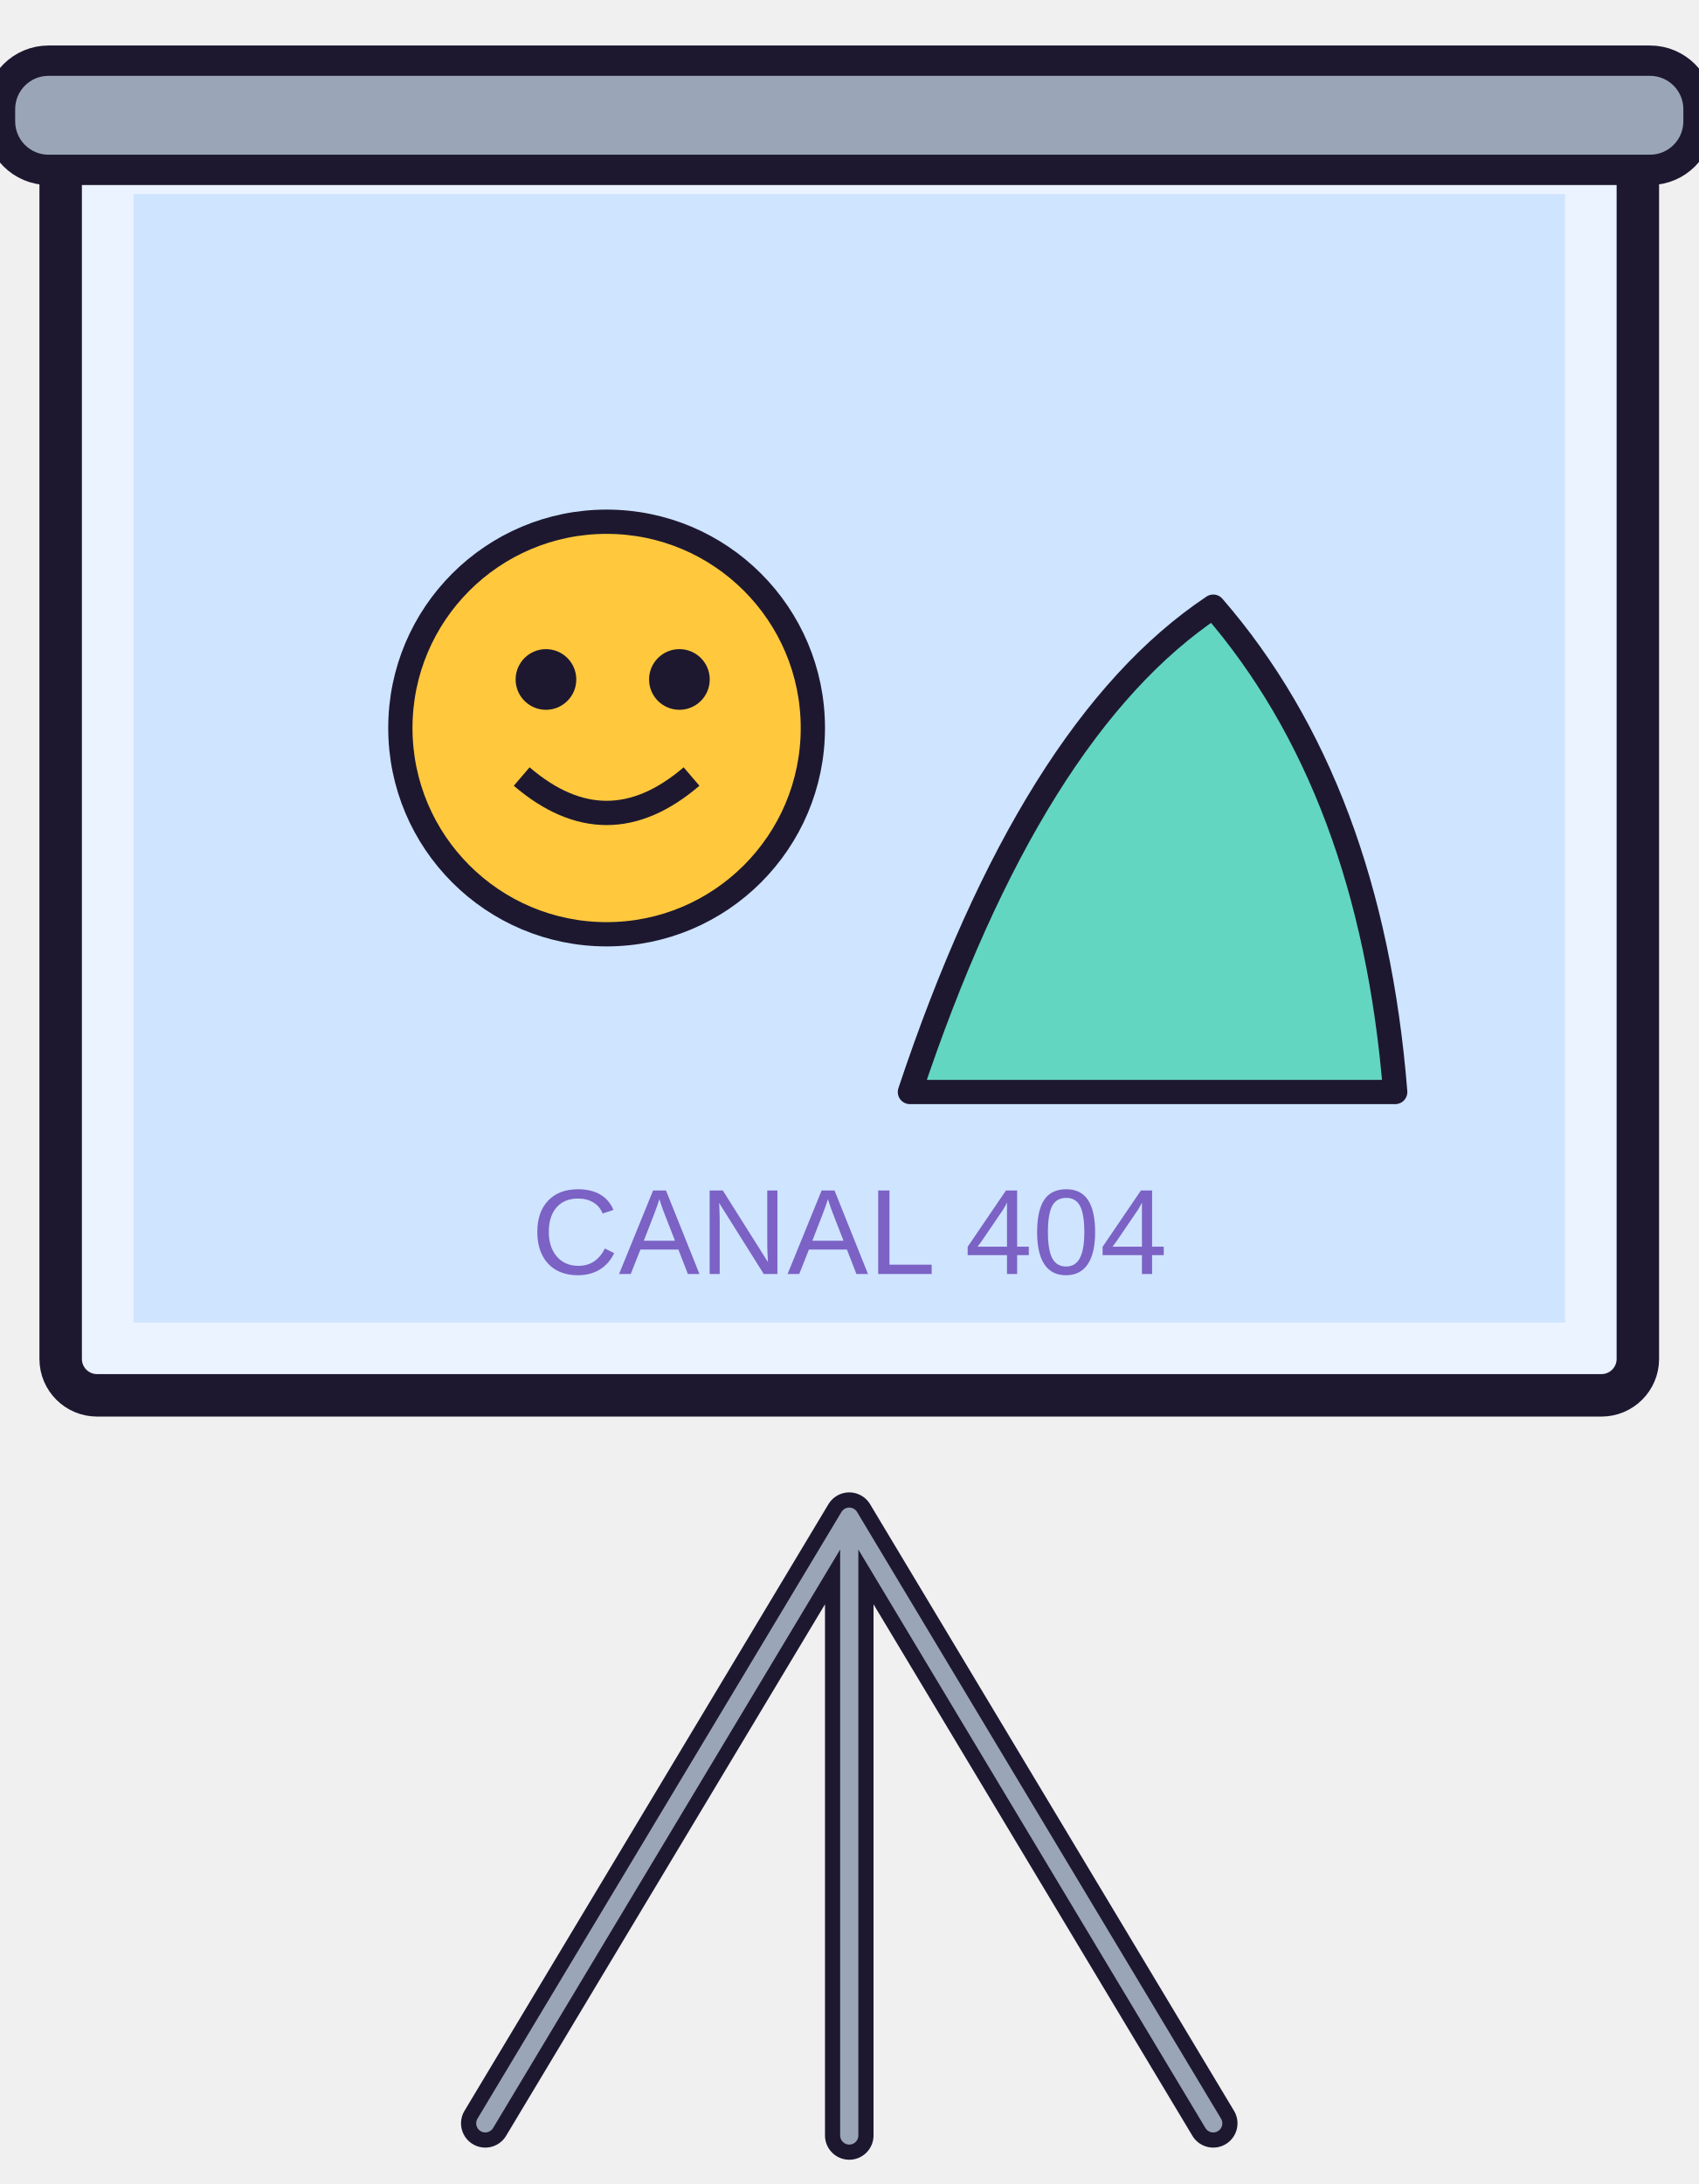
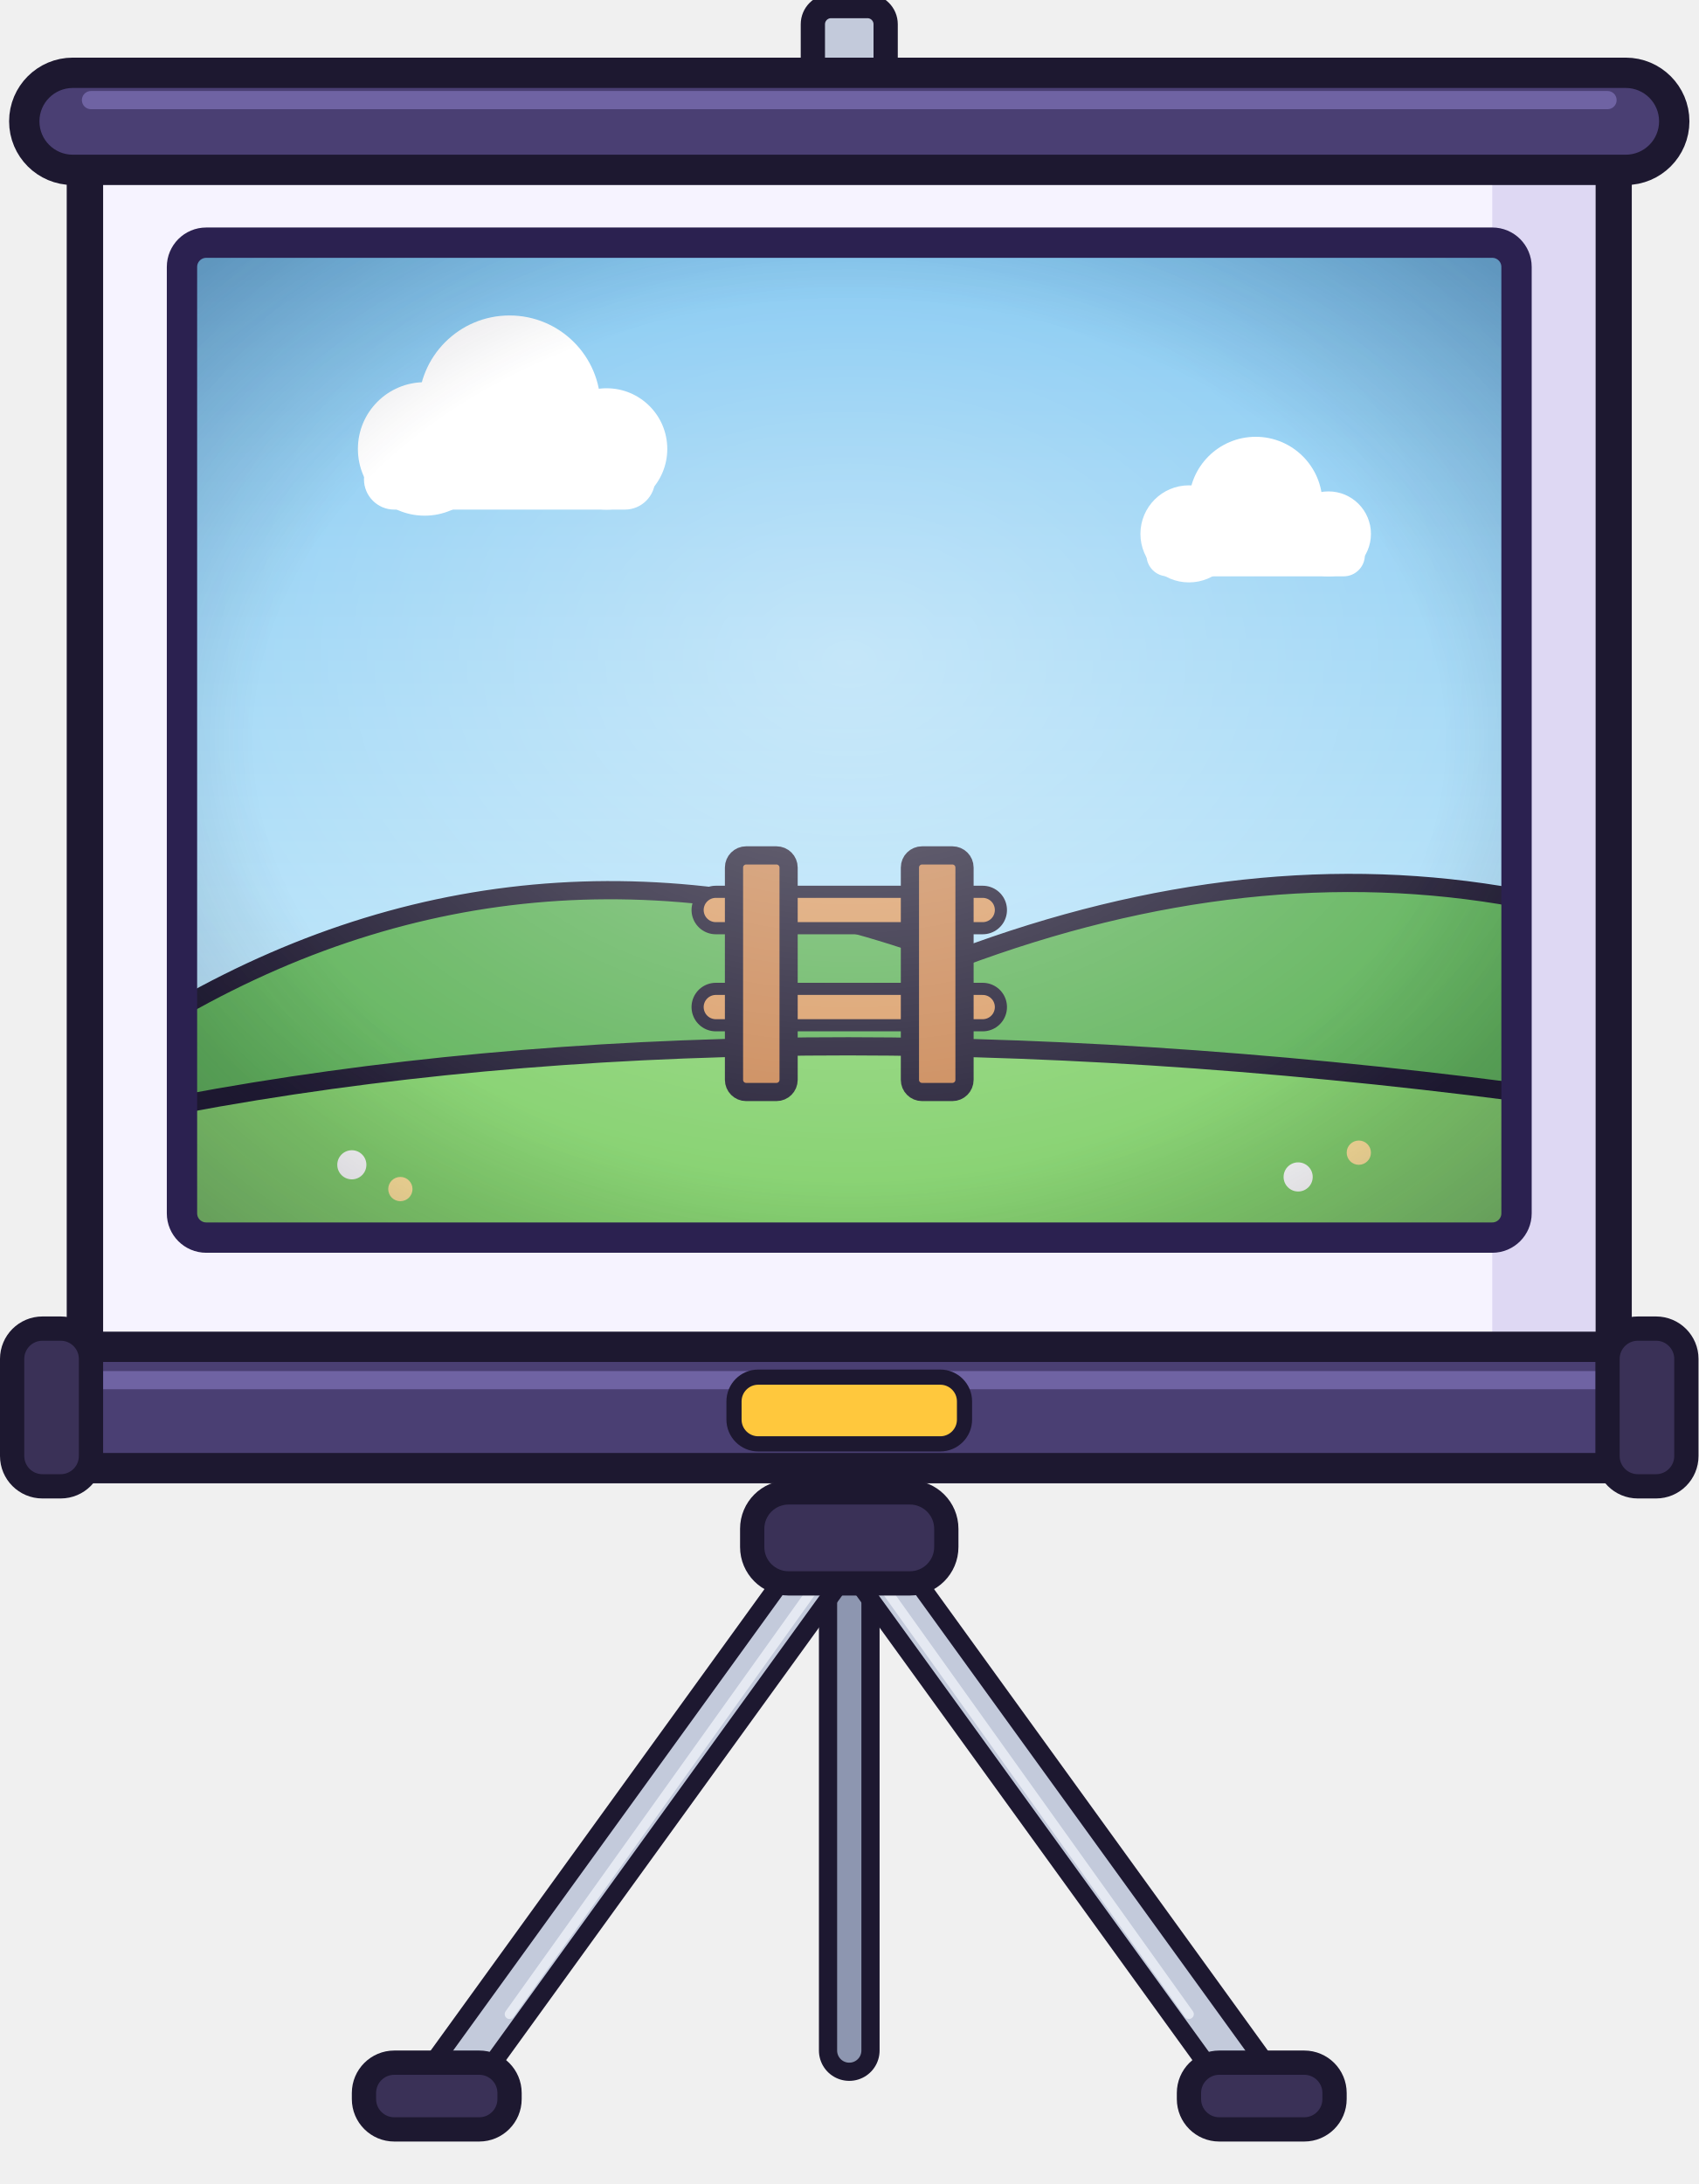
<svg xmlns="http://www.w3.org/2000/svg" viewBox="0 0 280 360" width="280" height="360">
-   <path d="M140 250 L80 350 M140 250 L200 350 M140 250 L140 352" stroke="#1d1830" stroke-width="8" stroke-linecap="round" />
-   <path d="M140 250 L80 350 M140 250 L200 350 M140 250 L140 352" stroke="#9aa6b8" stroke-width="3" stroke-linecap="round" />
-   <rect x="10" y="20" width="260" height="210" rx="6" fill="#eaf3ff" stroke="#1d1830" stroke-width="7" />
-   <rect x="22" y="32" width="236" height="186" fill="#cfe4ff" />
-   <circle cx="100" cy="120" r="34" fill="#ffc83d" stroke="#1d1830" stroke-width="4" />
-   <circle cx="90" cy="112" r="5" fill="#1d1830" />
-   <circle cx="112" cy="112" r="5" fill="#1d1830" />
-   <path d="M86 128 Q100 140 114 128" stroke="#1d1830" stroke-width="4" fill="none" />
-   <path d="M150 180 Q170 120 200 100 Q226 130 230 180 Z" fill="#63d6c1" stroke="#1d1830" stroke-width="4" stroke-linejoin="round" />
-   <text x="140" y="210" text-anchor="middle" font-family="Arial Black, Arial, sans-serif" font-size="20" fill="#7b62c4">CANAL 404</text>
-   <rect x="0" y="10" width="280" height="18" rx="8" fill="#9aa6b8" stroke="#1d1830" stroke-width="5" />
+   <defs>
+     <linearGradient id="sky" x1="0" y1="0" x2="0" y2="1">
+       <stop offset="0" stop-color="#76c2f0" />
+       <stop offset="1" stop-color="#cdeefc" />
+     </linearGradient>
+     <radialGradient id="hot" cx="0.5" cy="0.42" r="0.62">
+       <stop offset="0" stop-color="#ffffff" stop-opacity="0.42" />
+       <stop offset="1" stop-color="#ffffff" stop-opacity="0" />
+     </radialGradient>
+     <radialGradient id="vig" cx="0.5" cy="0.5" r="0.72">
+       <stop offset="0.62" stop-color="#1d1830" stop-opacity="0" />
+       <stop offset="1" stop-color="#1d1830" stop-opacity="0.3" />
+     </radialGradient>
+     <clipPath id="pic">
+       <rect x="30" y="40" width="220" height="164" rx="4" />
+     </clipPath>
+   </defs>
+   <path d="M140 256 L140 338" stroke="#1d1830" stroke-width="10" stroke-linecap="round" />
+   <path d="M140 256 L140 338" stroke="#8d96b0" stroke-width="4" stroke-linecap="round" />
+   <path d="M140 252 L72 346 M140 252 L208 346" stroke="#1d1830" stroke-width="11" stroke-linecap="round" />
+   <path d="M140 252 L72 346 M140 252 L208 346" stroke="#c3cadb" stroke-width="5" stroke-linecap="round" />
+   <path d="M134 262 L84 332 M146 262 L196 332" stroke="#eef1f8" stroke-width="1.6" stroke-linecap="round" opacity="0.8" />
+   <rect x="60" y="340" width="24" height="11" rx="5" fill="#3a3157" stroke="#1d1830" stroke-width="4" />
+   <rect x="196" y="340" width="24" height="11" rx="5" fill="#3a3157" stroke="#1d1830" stroke-width="4" />
+   <rect x="133" y="236" width="14" height="20" fill="#c3cadb" stroke="#1d1830" stroke-width="4" />
+   <rect x="124" y="246" width="32" height="15" rx="6" fill="#3a3157" stroke="#1d1830" stroke-width="4" />
+   <rect x="134" y="1" width="12" height="16" rx="3" fill="#c3cadb" stroke="#1d1830" stroke-width="4" />
+   <rect x="14" y="22" width="252" height="206" fill="#f6f3ff" stroke="#1d1830" stroke-width="6" />
+   <path d="M246 25 L263 25 L263 225 L246 225 Z" fill="#ded8f3" />
+   <g clip-path="url(#pic)">
+     <rect x="30" y="40" width="220" height="164" fill="url(#sky)" />
+     <g fill="#ffffff">
+       <circle cx="70" cy="74" r="11" />
+       <circle cx="84" cy="67" r="15" />
+       <circle cx="100" cy="74" r="10" />
+       <rect x="60" y="74" width="48" height="10" rx="5" />
+       <circle cx="196" cy="88" r="8" />
+       <circle cx="207" cy="83" r="11" />
+       <circle cx="219" cy="88" r="7" />
+       <rect x="189" y="88" width="36" height="7" rx="3.5" />
+     </g>
+     <path d="M30 166 Q90 132 158 158 Q206 140 250 148 L250 204 L30 204 Z" fill="#5fb35a" stroke="#1d1830" stroke-width="3" />
+     <path d="M30 182 Q126 164 250 180 L250 204 L30 204 Z" fill="#82d06b" stroke="#1d1830" stroke-width="3" />
+     <path d="M118 150 L162 150 M118 166 L162 166" stroke="#1d1830" stroke-width="8" stroke-linecap="round" />
+     <path d="M118 150 L162 150 M118 166 L162 166" stroke="#d99a62" stroke-width="4" stroke-linecap="round" />
+     <rect x="121" y="141" width="9" height="39" rx="2" fill="#c98552" stroke="#1d1830" stroke-width="3" />
+     <rect x="150" y="141" width="9" height="39" rx="2" fill="#c98552" stroke="#1d1830" stroke-width="3" />
+     <circle cx="58" cy="192" r="2.4" fill="#ffffff" />
+     <circle cx="66" cy="196" r="2" fill="#ffe39a" />
+     <circle cx="214" cy="194" r="2.4" fill="#ffffff" />
+     <circle cx="224" cy="190" r="2" fill="#ffe39a" />
+     <rect x="30" y="40" width="220" height="164" fill="url(#hot)" />
+     <rect x="30" y="40" width="220" height="164" fill="url(#vig)" />
+   </g>
+   <rect x="30" y="40" width="220" height="164" rx="4" fill="none" stroke="#2b2150" stroke-width="5" />
+   <rect x="4" y="12" width="272" height="16" rx="8" fill="#4a3f73" stroke="#1d1830" stroke-width="5" />
+   <path d="M15 16.5 L265 16.5" stroke="#6f63a3" stroke-width="3" stroke-linecap="round" />
+   <rect x="4" y="222" width="272" height="20" rx="10" fill="#4a3f73" stroke="#1d1830" stroke-width="5" />
+   <path d="M17 227.5 L263 227.5" stroke="#6f63a3" stroke-width="3" stroke-linecap="round" />
+   <rect x="2" y="219" width="13" height="26" rx="5" fill="#3a3157" stroke="#1d1830" stroke-width="4" />
+   <rect x="265" y="219" width="13" height="26" rx="5" fill="#3a3157" stroke="#1d1830" stroke-width="4" />
+   <rect x="121" y="227" width="38" height="11" rx="4" fill="#ffc83d" stroke="#1d1830" stroke-width="2.5" />
</svg>
